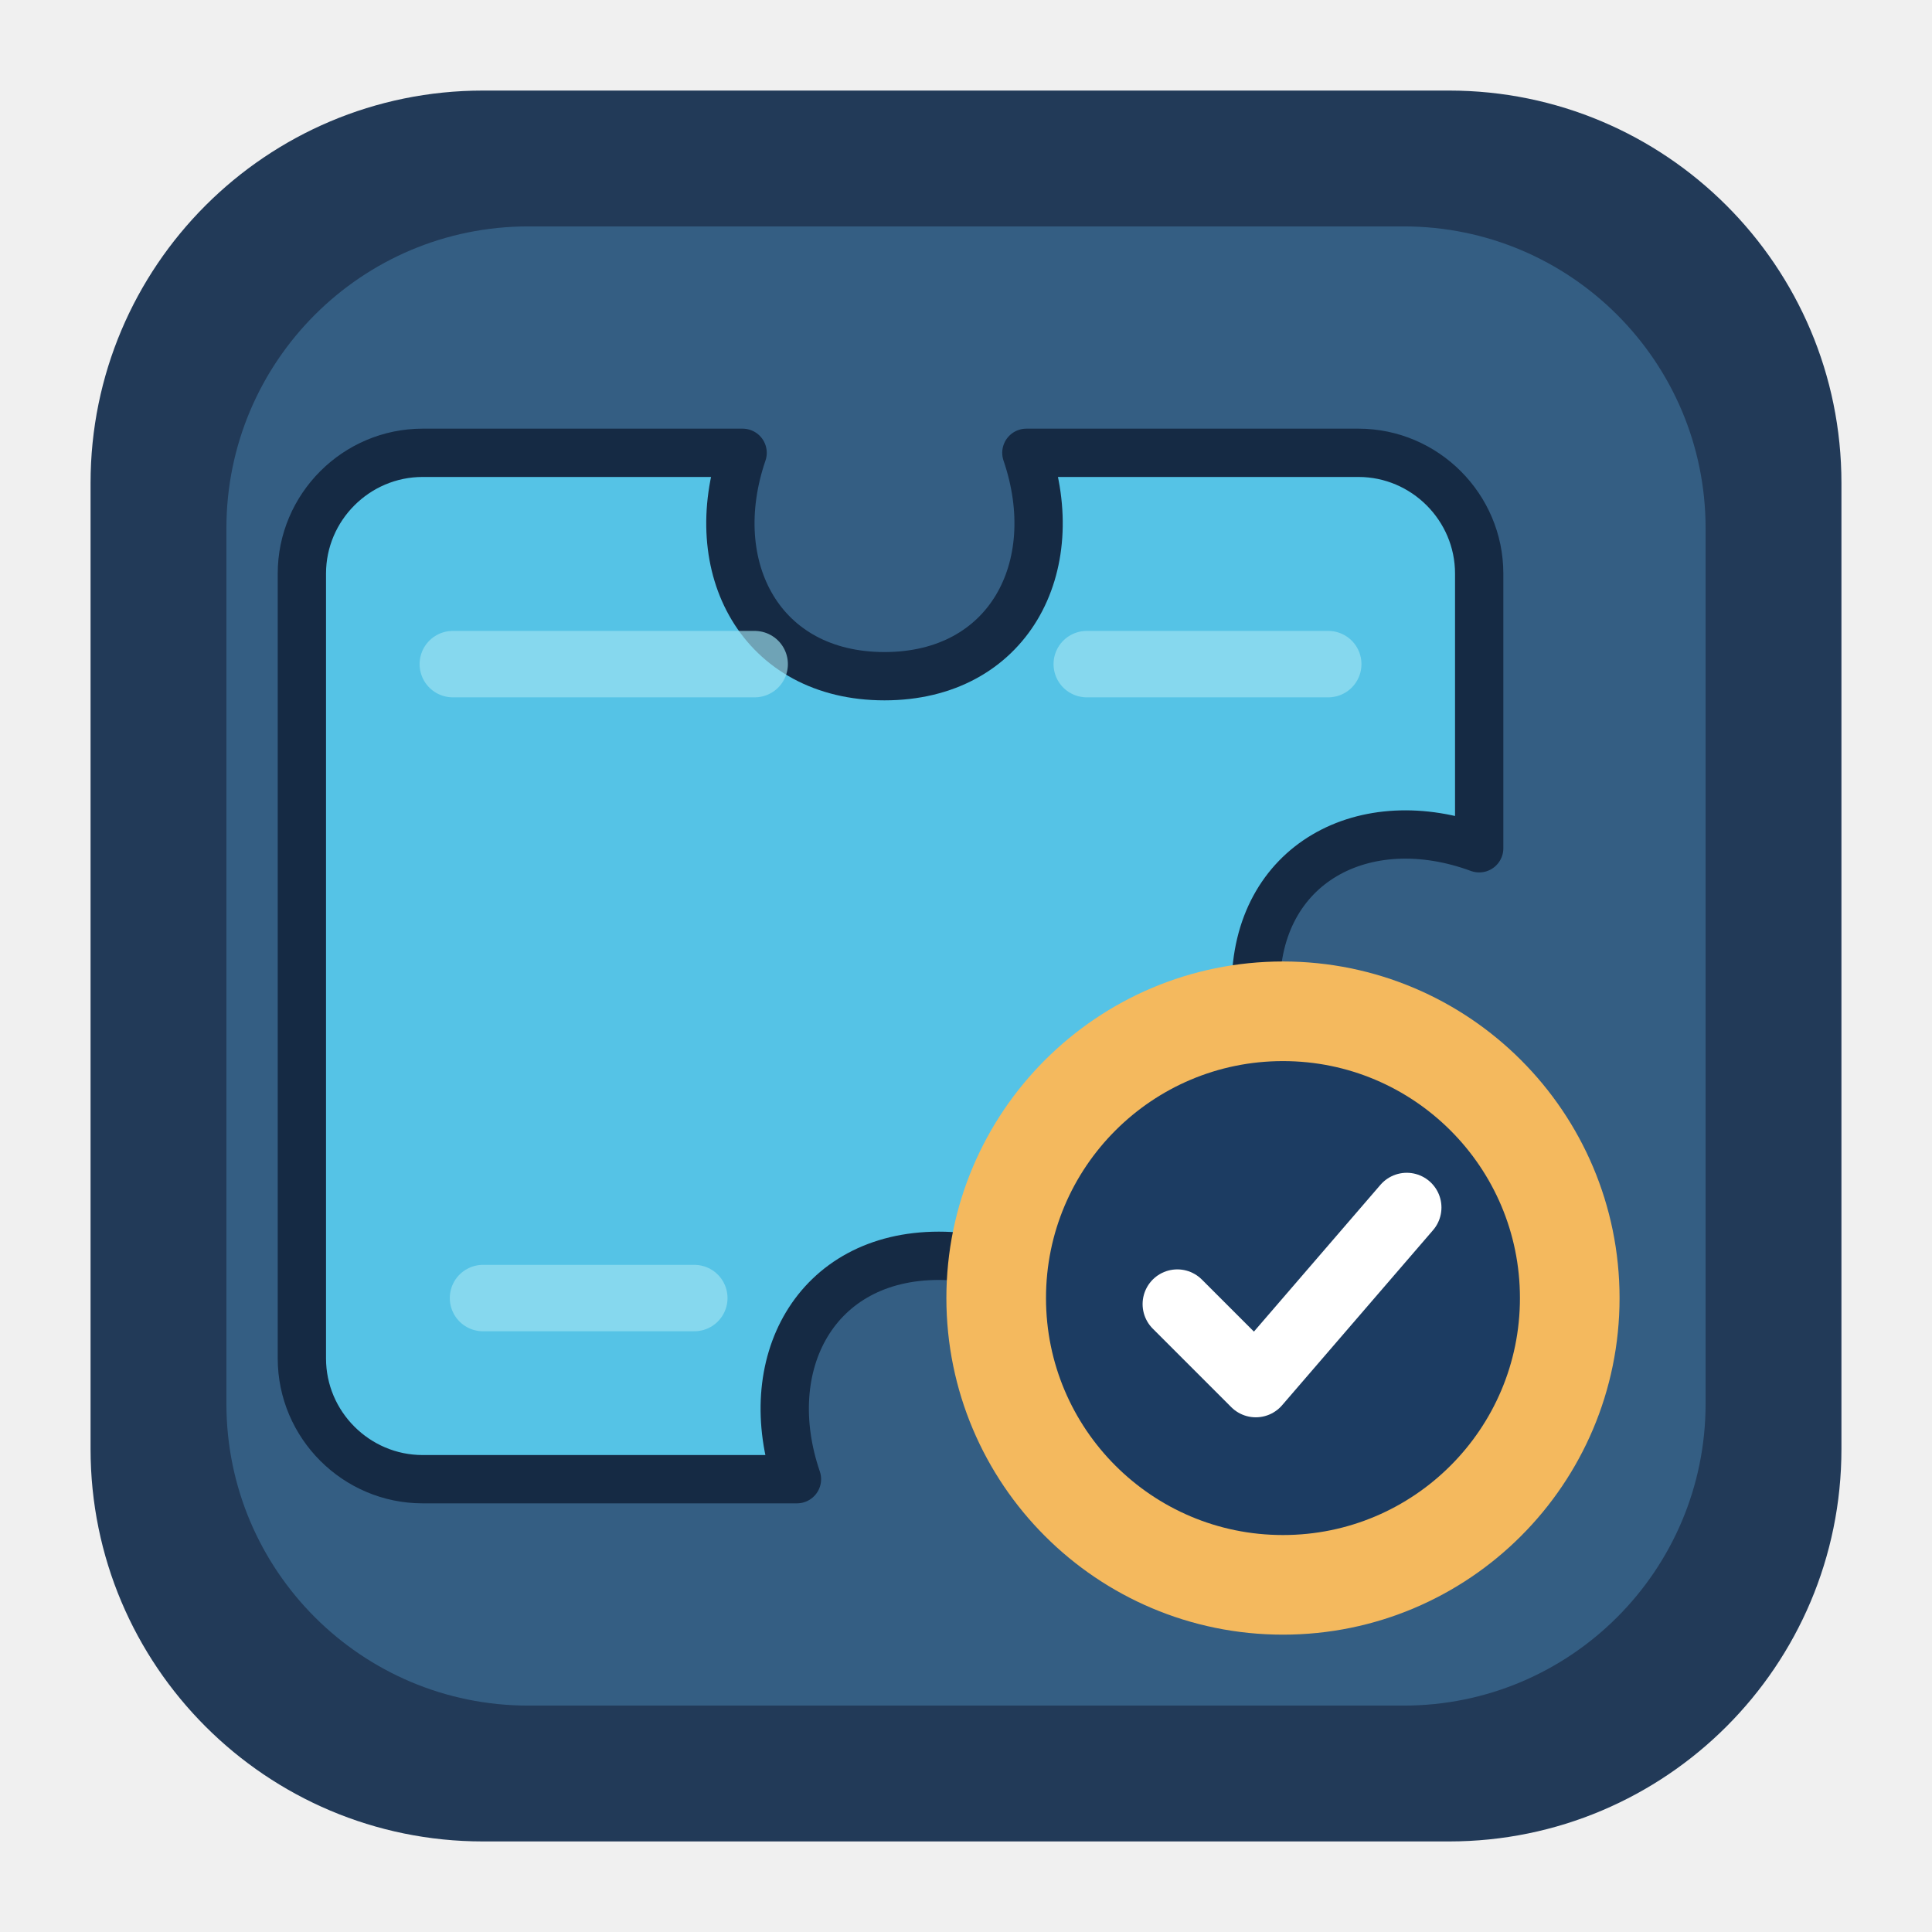
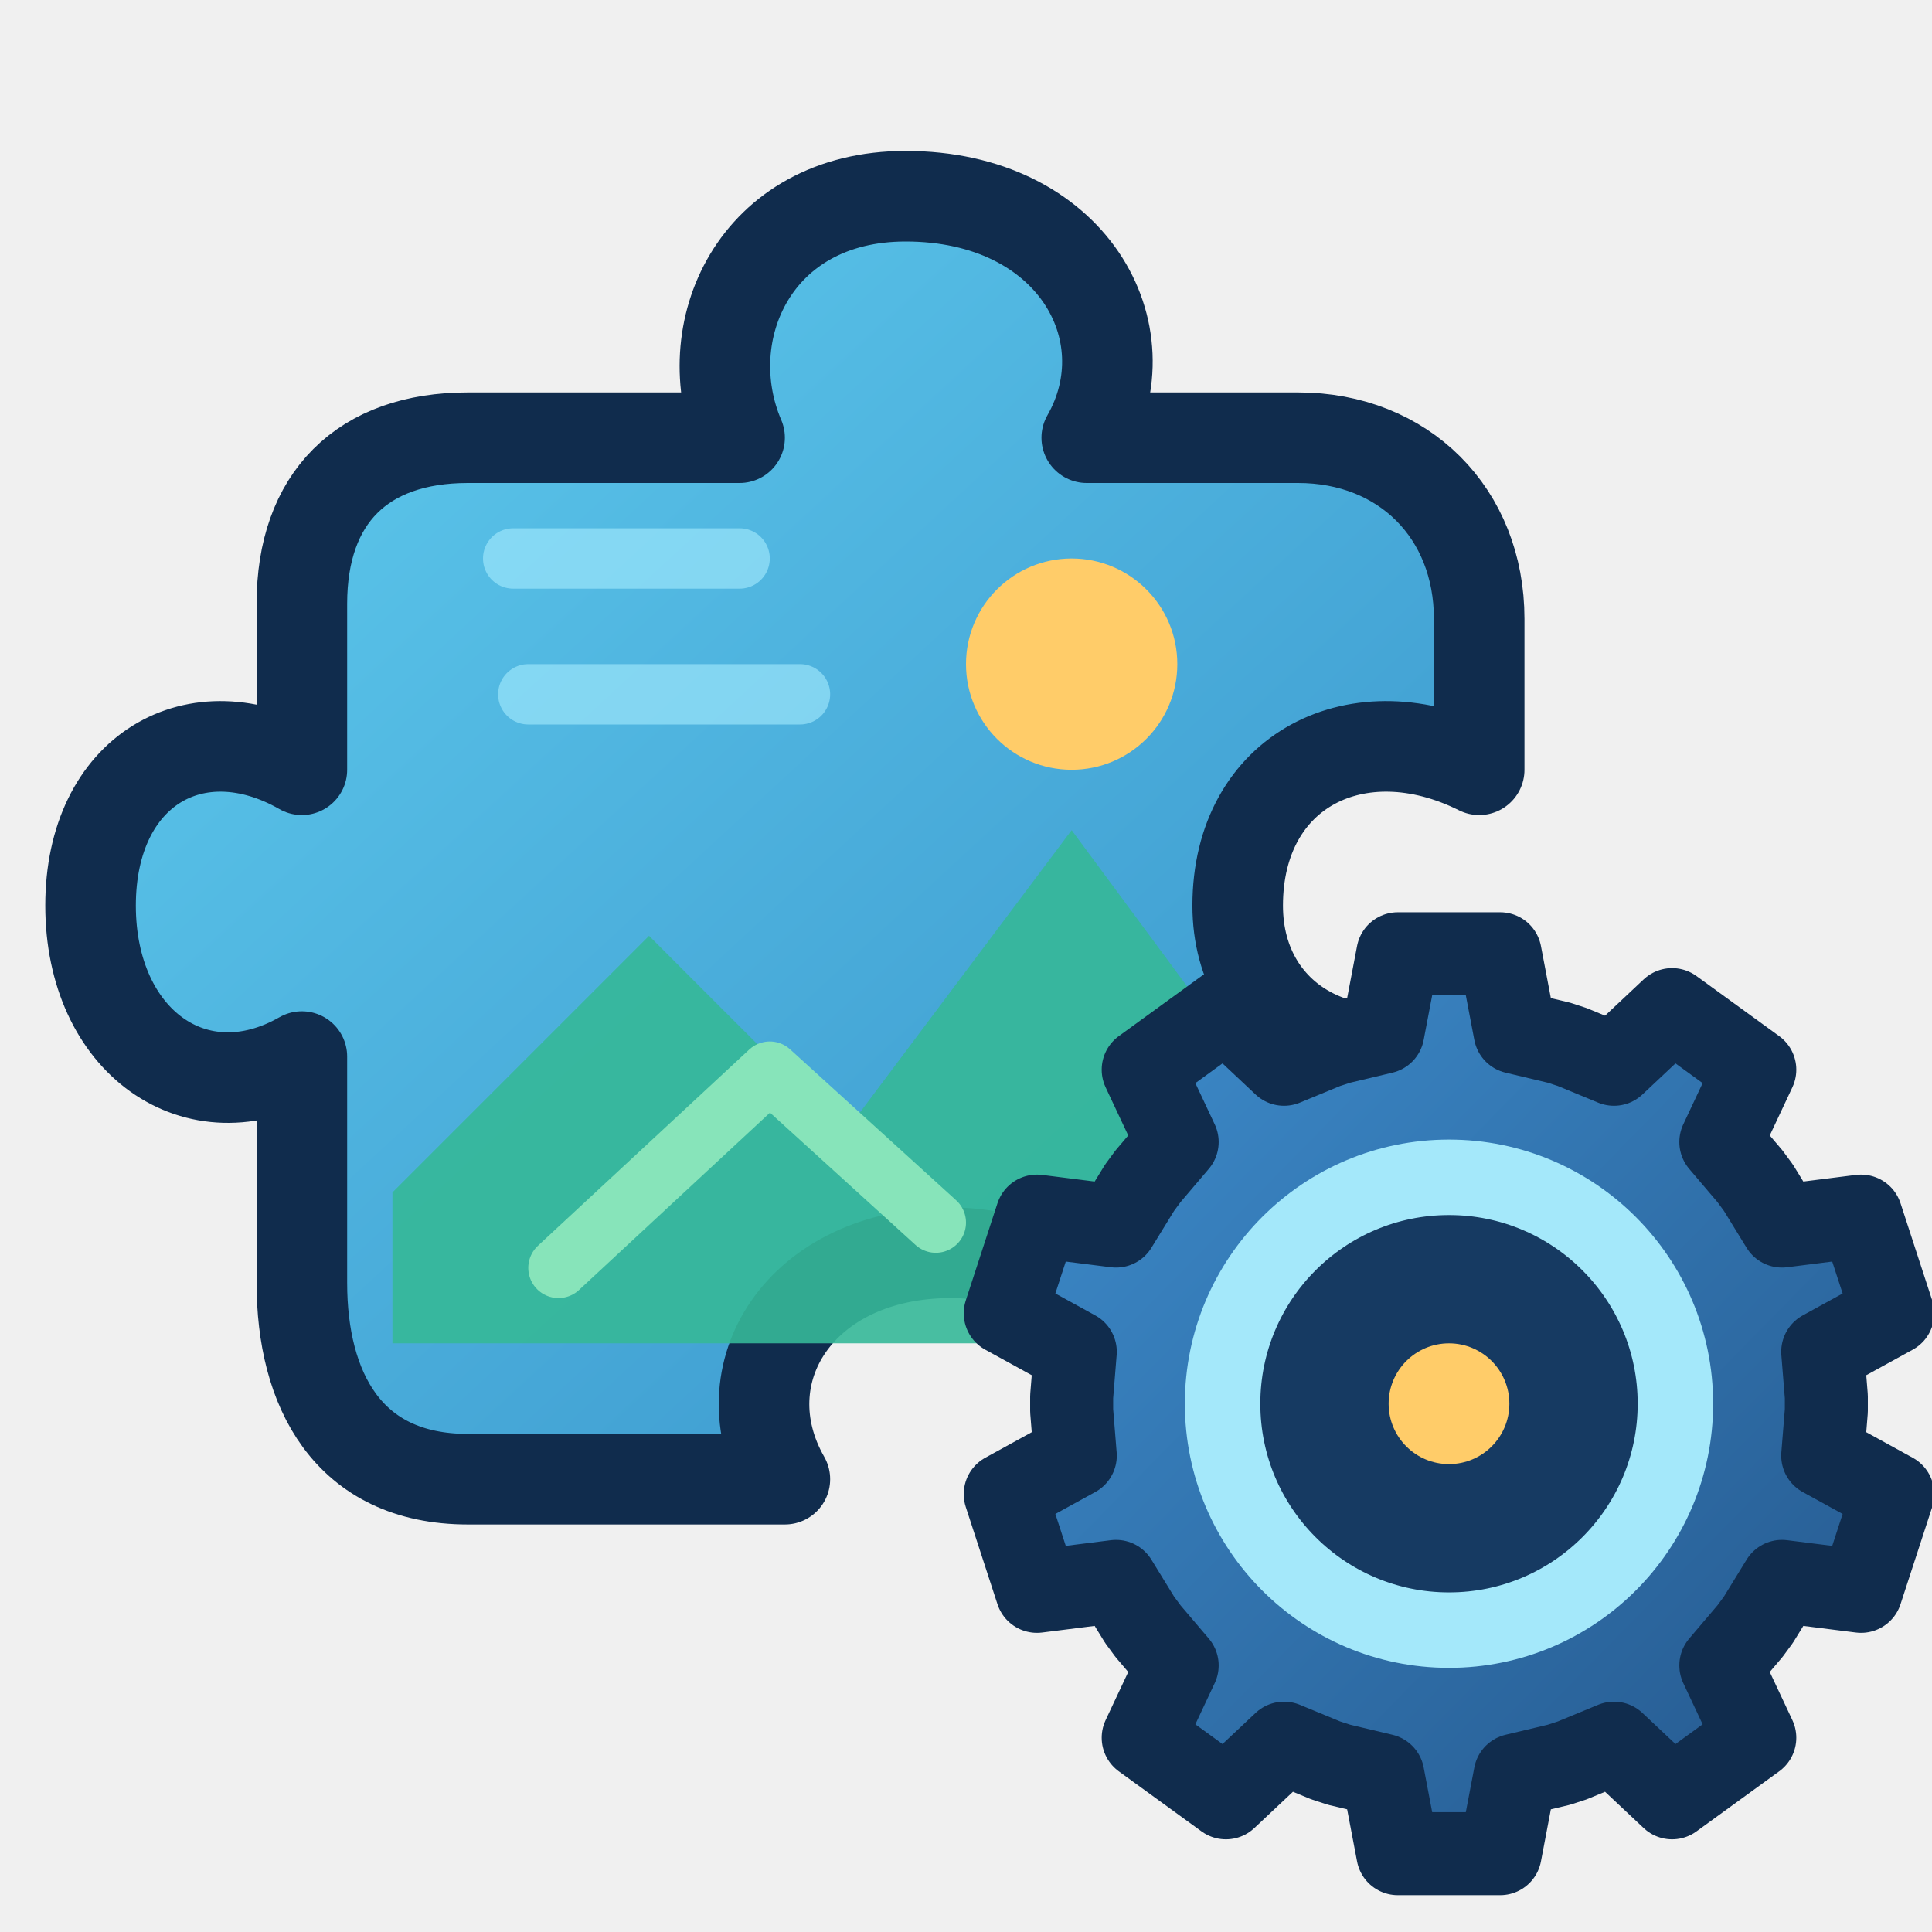
- <svg xmlns="http://www.w3.org/2000/svg" width="64" height="64" viewBox="0 0 64 64">
-   <rect x="3" y="3" width="58" height="58" rx="13" fill="#223a58" />
-   <rect x="7.5" y="7.5" width="49" height="49" rx="10" fill="#345e83" />
-   <path d="M14 15h10.6c-1.3 3.8.6 7.4 4.7 7.4 4.1 0 6-3.6 4.7-7.4H45c2.2 0 4 1.8 4 4v9.1c-3.8-1.4-7.4.5-7.4 4.6 0 4.1 3.6 6 7.4 4.7V45c0 2.2-1.8 4-4 4h-9.3c1.4-3.8-.5-7.4-4.6-7.4-4.1 0-6 3.6-4.7 7.4H14c-2.2 0-4-1.8-4-4V19c0-2.2 1.8-4 4-4Z" fill="#55c3e6" stroke="#152a44" stroke-width="1.6" stroke-linejoin="round" />
-   <path d="M15 22h10m11 0h8M16 43h7m17 0h4" stroke="#9fe4f2" stroke-width="2.2" stroke-linecap="round" opacity=".65" />
-   <circle cx="42.5" cy="43" r="9.5" fill="#1c3c62" stroke="#f4b95e" stroke-width="3.3" />
-   <path d="M39 43.2l2.6 2.6 5-5.8" fill="none" stroke="#ffffff" stroke-width="2.3" stroke-linecap="round" stroke-linejoin="round" />
+ <svg xmlns="http://www.w3.org/2000/svg" width="128" height="128" viewBox="0 0 128 128" role="img" aria-labelledby="title">
+   <defs>
+     <linearGradient id="puzzle" x1="0" y1="0" x2="1" y2="1">
+       <stop offset="0" stop-color="#61CFF0" />
+       <stop offset="1" stop-color="#368FC8" />
+     </linearGradient>
+     <linearGradient id="gear" x1="0" y1="0" x2="1" y2="1">
+       <stop offset="0" stop-color="#3E8ECE" />
+       <stop offset="1" stop-color="#24568B" />
+     </linearGradient>
+   </defs>
+   <path d="M31 29H49C46 22 50 13 60 13C71 13 76 22 72 29H86C93 29 98 34 98 41V51C90 47 82 51 82 60C82 68 90 72 98 68V85C98 92 93 98 86 98H73C77 91 72 83 63 83C53 83 48 91 52 98H31C23 98 20 92 20 85V70C13 74 6 69 6 60C6 51 13 47 20 51V40C20 33 24 29 31 29Z" fill="url(#puzzle)" stroke="#102C4D" stroke-width="6" stroke-linejoin="round" />
+   <path d="M34 37H49M35 46H53" fill="none" stroke="#A8EDFF" stroke-width="4" opacity=".58" stroke-linecap="round" />
+   <path d="M26 79L43 62L56 75L71 55L88 78V89H26Z" fill="#35B898" opacity=".9" />
+   <circle cx="71" cy="44" r="7" fill="#FFCC69" />
+   <path d="M37 84L51 71L62 81" fill="none" stroke="#87E4BA" stroke-width="4" stroke-linecap="round" stroke-linejoin="round" />
+   <polygon points="88.72,69.08 91.62,68.39 92.61,63.19 99.39,63.19 100.38,68.39 103.28,69.08 104.17,69.37 106.93,70.51 110.78,66.89 116.26,70.87 114.01,75.66 115.94,77.93 116.50,78.69 118.06,81.23 123.30,80.57 125.40,87.01 120.76,89.56 121.00,92.53 121.00,93.47 120.76,96.44 125.40,98.99 123.30,105.43 118.06,104.77 116.50,107.31 115.94,108.07 114.01,110.34 116.26,115.13 110.78,119.11 106.93,115.49 104.17,116.63 103.28,116.92 100.38,117.61 99.39,122.81 92.61,122.81 91.62,117.61 88.72,116.92 87.83,116.63 85.07,115.49 81.22,119.11 75.74,115.13 77.99,110.34 76.06,108.07 75.50,107.31 73.94,104.77 68.70,105.43 66.60,98.99 71.24,96.44 71.00,93.47 71.00,92.53 71.24,89.56 66.60,87.01 68.70,80.57 73.94,81.23 75.50,78.69 76.06,77.93 77.99,75.66 75.74,70.87 81.22,66.89 85.07,70.51 87.83,69.37" fill="url(#gear)" stroke="#102C4D" stroke-width="5.5" stroke-linejoin="round" />
+   <circle cx="96" cy="93" r="15" fill="#163A62" stroke="#A4E8FA" stroke-width="5" />
+   <circle cx="96" cy="93" r="4" fill="#FFCC69" />
</svg>
